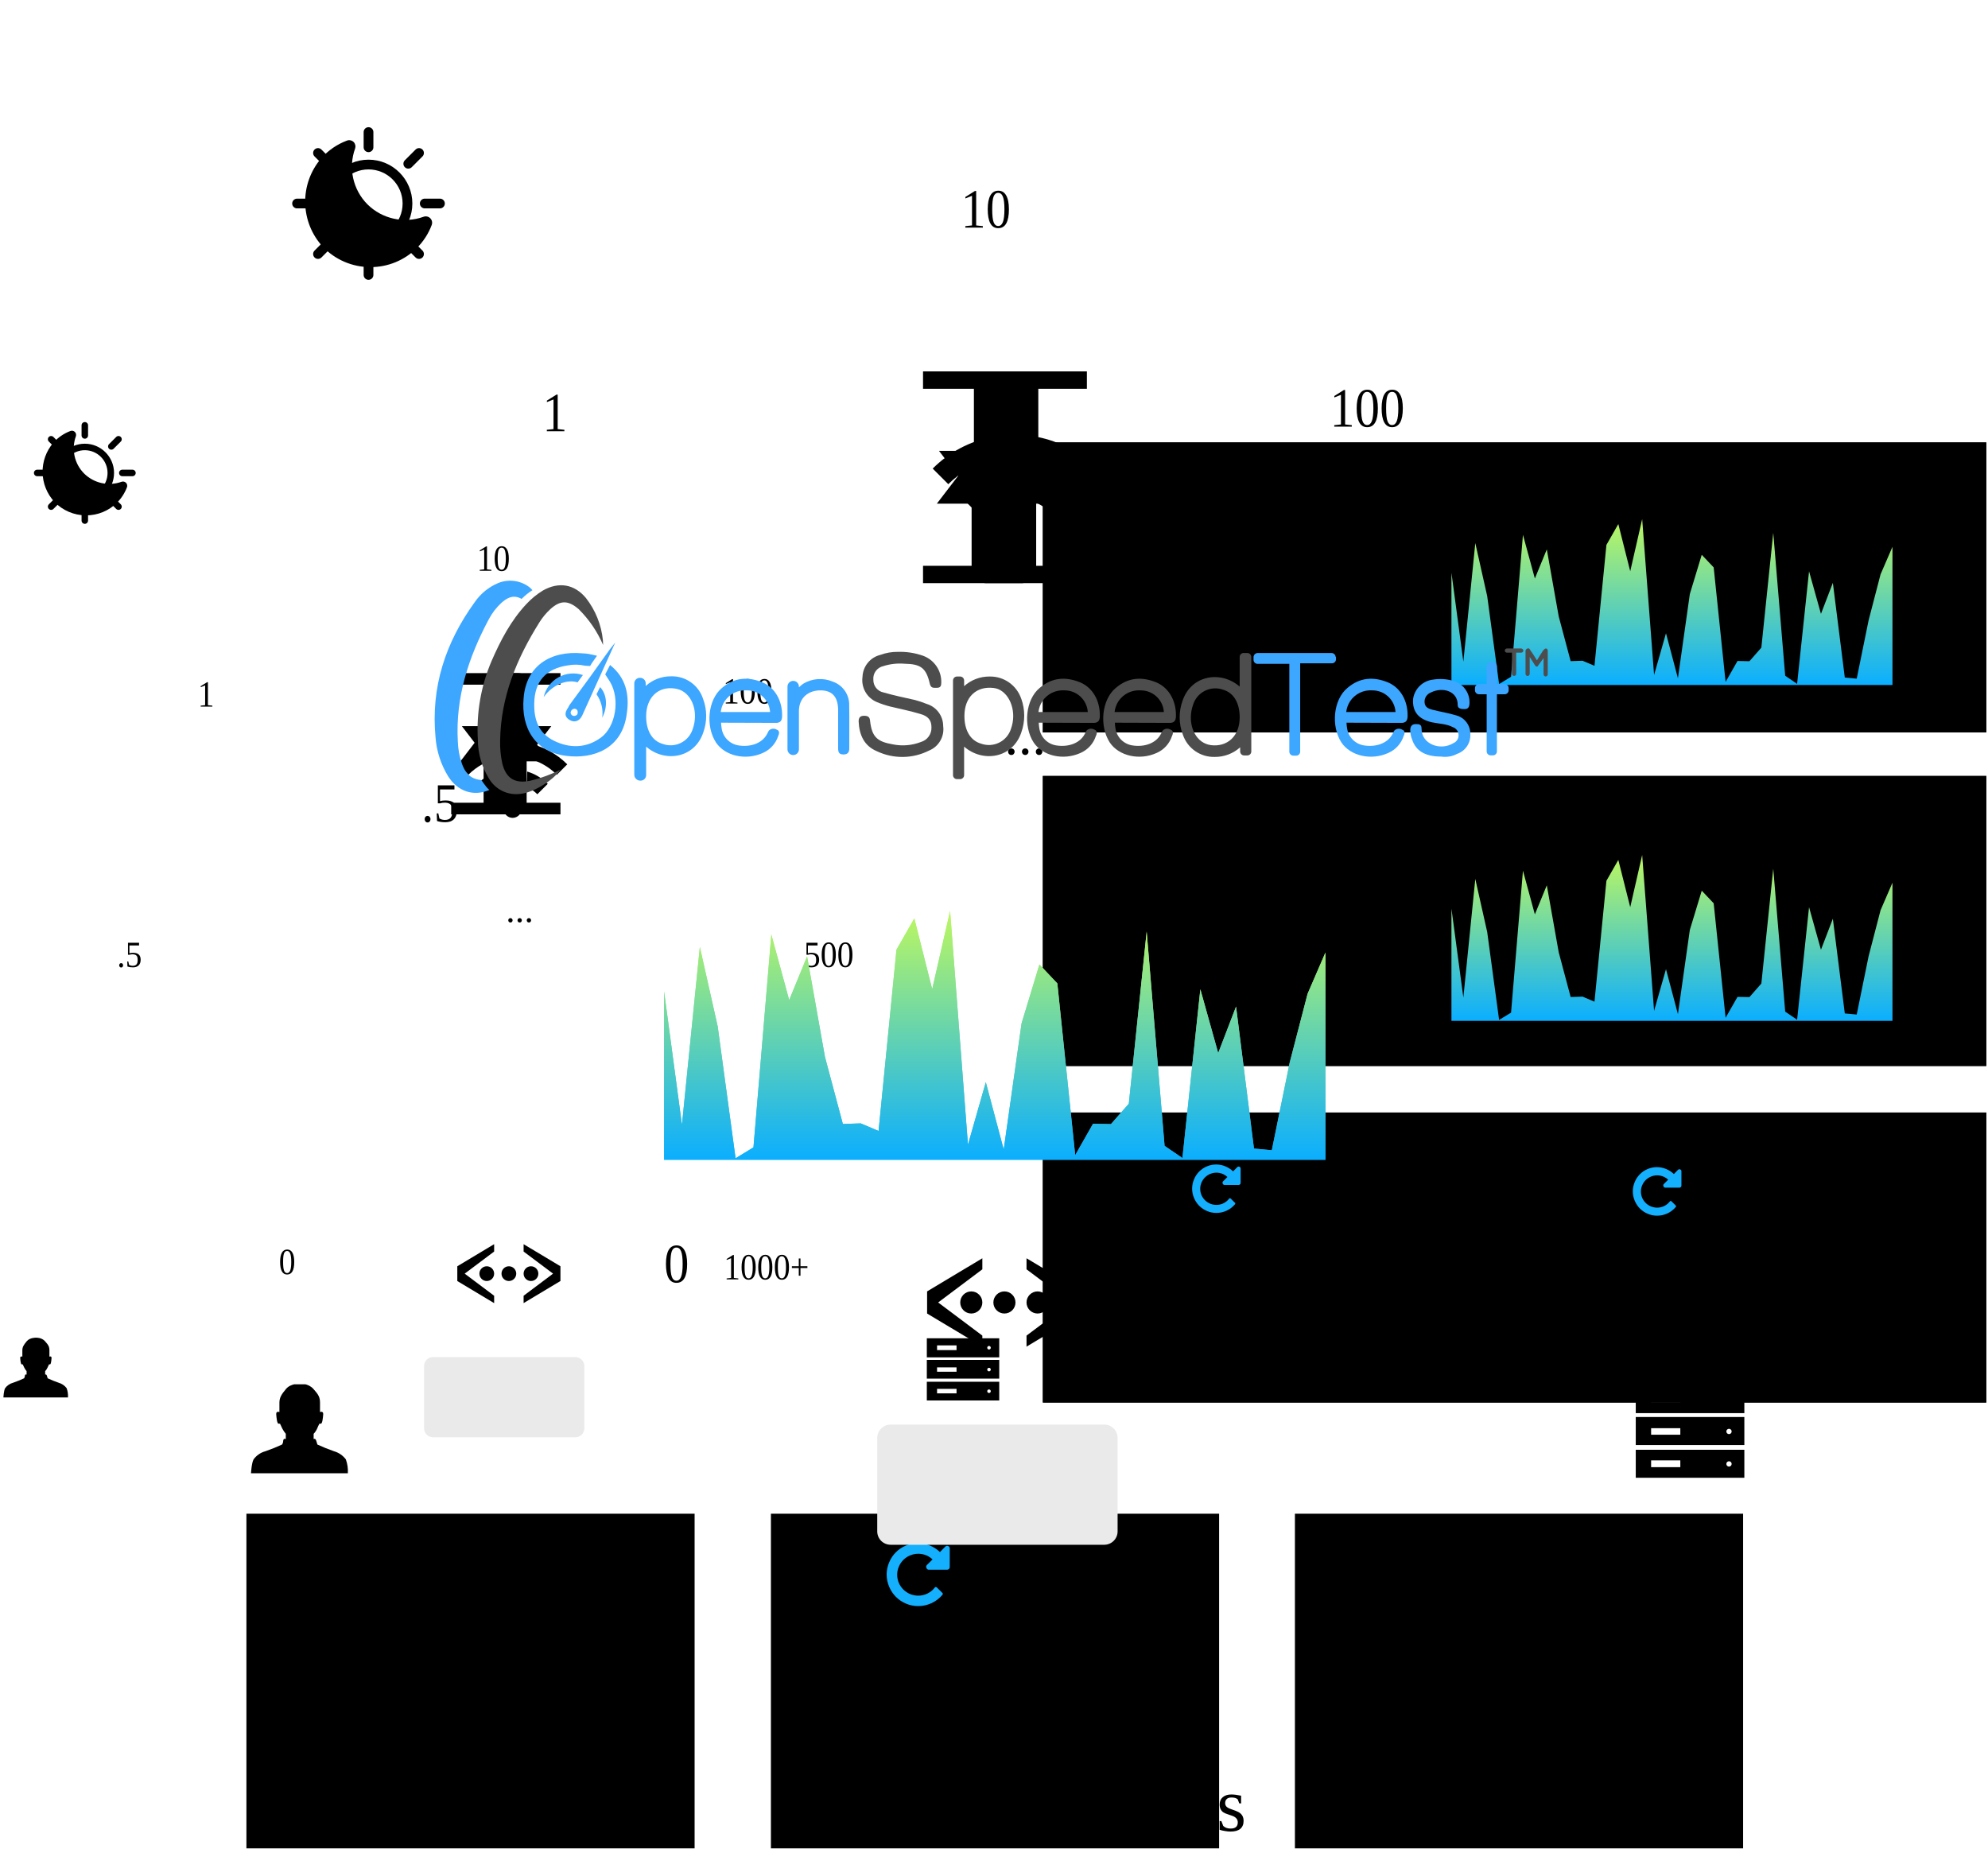
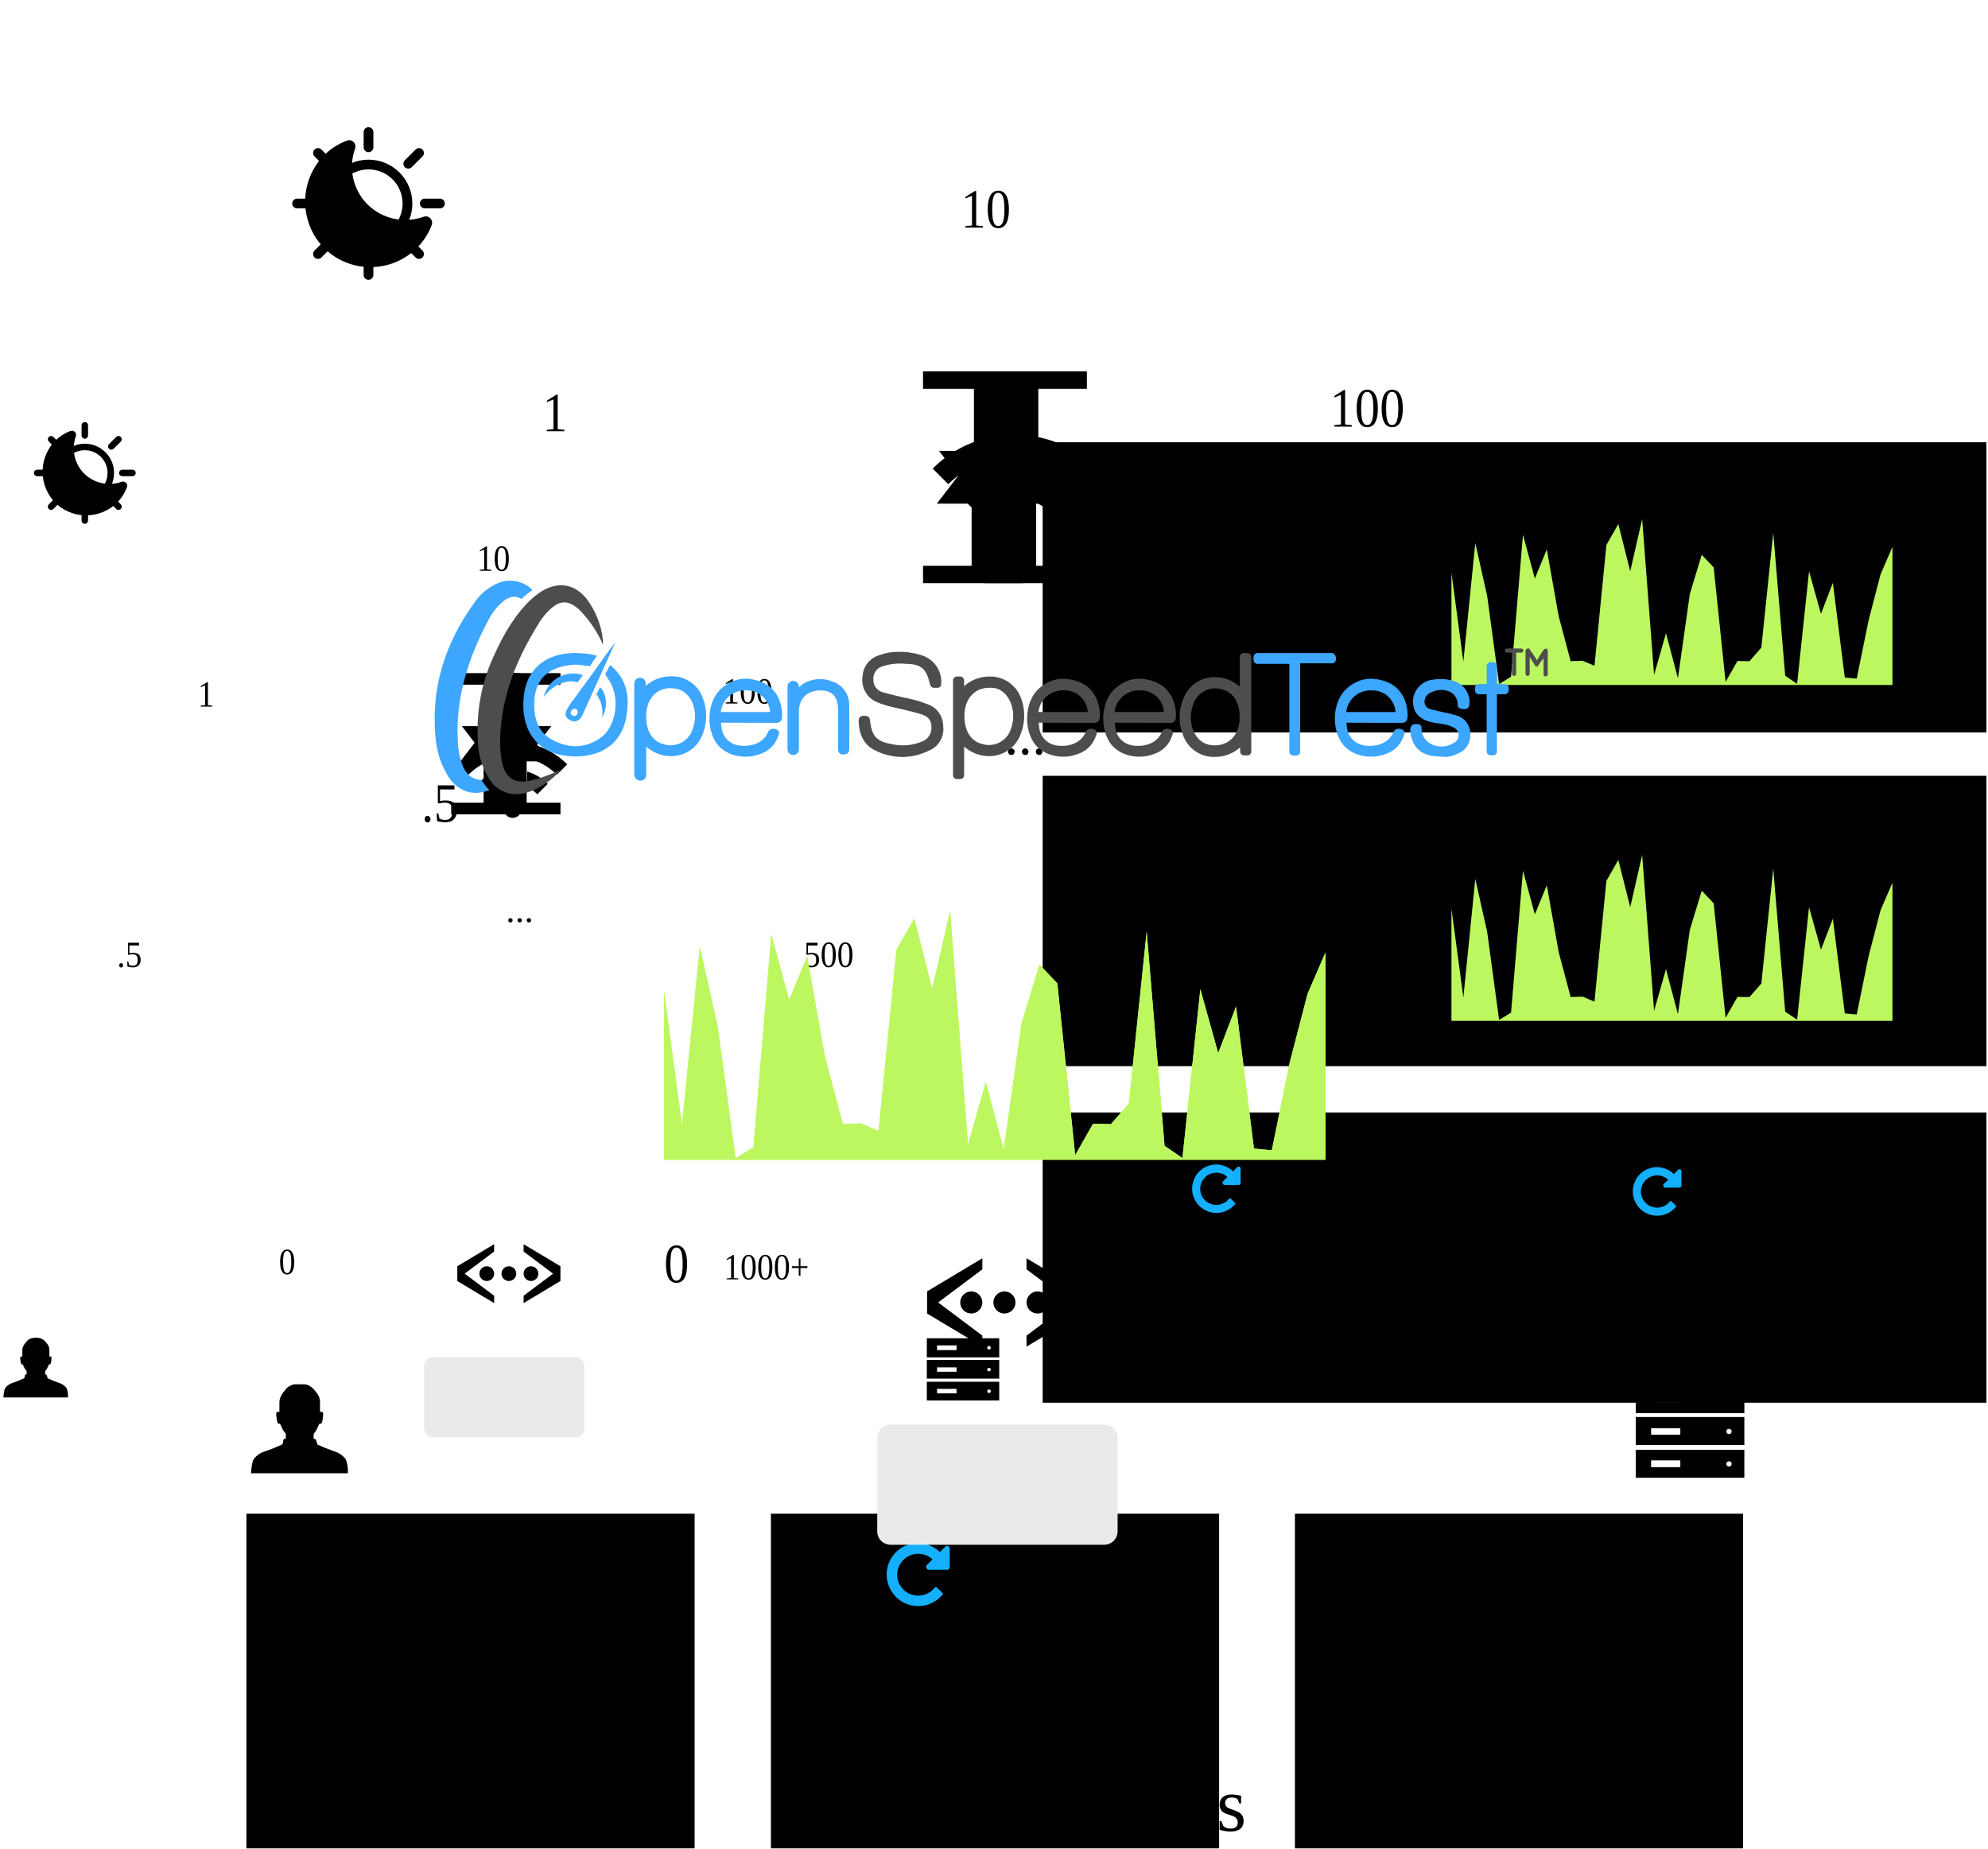
<svg xmlns="http://www.w3.org/2000/svg" xmlns:xlink="http://www.w3.org/1999/xlink" version="1.1" id="OpenSpeedtest" class="openSpeedtestApp">
  <symbol id="logo" viewBox="0 0 262.79 50.38">
    <a target="_blank" href="http://openspeedtest.com?ref=Self-Hosted-Intro&amp;run=5">
      <g>
        <path d="M39.77,15.17A27,27,0,0,0,34,6.71c-2.49-2.13-4.33-2.13-6.68,0a15.2,15.2,0,0,0-2.55,3.06c-5.4,8.59-9.17,17.68-9.31,28a22.39,22.39,0,0,0,.5,5.33C16.83,46.7,19,48,22.66,47.2a32.27,32.27,0,0,0,7-2.56c-1.78,2.63-6.47,5.4-9.38,5.68a7.44,7.44,0,0,1-7.46-3.62,17.59,17.59,0,0,1-2.62-9.16A41.31,41.31,0,0,1,13.42,19C15.55,14.1,18,9.41,21.66,5.51a18.35,18.35,0,0,1,3.91-3.2C29.33.18,33,.82,35.72,4.09a19.33,19.33,0,0,1,4,9.94Z" style="fill: #4d4d4d" />
        <path d="M12.93,49.4C9.16,51,5.47,49.76,3.2,46.2A20.53,20.53,0,0,1,.21,37C-.92,25.11,2.56,14.6,9.45,5.08A12.69,12.69,0,0,1,15.06.53a7.51,7.51,0,0,1,7.31,1,5.17,5.17,0,0,1,.71.71A14.47,14.47,0,0,0,20.53,4.3c-2.21-1.28-3.84.14-4.76.92a14.34,14.34,0,0,0-3,3.91C8,18.08,4.9,27.52,5.47,37.89a17.58,17.58,0,0,0,1,5.4c.71,1.85,1.71,3.48,4.48,3.77C11.15,47.06,12,48.69,12.93,49.4Z" style="fill: #3da6ff" />
        <path d="M109.31,16.8a16.31,16.31,0,0,1,6,.92A6.55,6.55,0,0,1,119.61,24c0,.78-.15,1.28-1,1.28s-1.42.14-1.7-.92c-.86-3.77-2.13-4.69-6-4.76a12.92,12.92,0,0,0-5,.57,3,3,0,0,0-2.34,3.19A3,3,0,0,0,106,26.39c2.48.71,4.9,1.21,7.39,1.77a22,22,0,0,1,2.77.93,5.47,5.47,0,0,1,3.9,5.25,5.44,5.44,0,0,1-3.34,5.76,14,14,0,0,1-12.35.14c-3-1.28-4.12-3.84-4.27-7,0-.93.36-1.35,1.28-1.35s1.35.28,1.42,1.21c.43,3.76,1.64,4.9,5.4,5.54a11.78,11.78,0,0,0,6.61-.57,3.45,3.45,0,0,0,2.48-3.48c0-1.64-.78-2.63-2.63-3.13-2.34-.71-4.83-1.21-7.17-1.77a22.21,22.21,0,0,1-3-1,5.61,5.61,0,0,1-3.48-6,5.55,5.55,0,0,1,4.26-5.19A11.35,11.35,0,0,1,109.31,16.8Z" style="fill: #4d4d4d" />
        <path d="M237.65,41.52c-3.84,0-6-1.35-6.89-4.05a5.87,5.87,0,0,1-.43-2.2c0-.86.36-1.42,1.28-1.42S233,33.92,233,35c0,3.55,4.41,5.26,7.53,3.34a2,2,0,0,0,1.21-1.92,2,2,0,0,0-1.35-1.84c-1.49-.79-3.2-.79-4.9-1.14-3.2-.71-4.76-2.56-4.48-5.61a5.37,5.37,0,0,1,4.69-4.48,10.83,10.83,0,0,1,4.76.29,5.24,5.24,0,0,1,3.84,5.54c-.08.78-.43,1.13-1.14,1.13s-1.63-.07-1.63-.92c.07-3.34-3.56-4.4-6.33-3a2.31,2.31,0,0,0-1.49,2.34c.07,1.14.93,1.49,1.78,1.71,1.85.49,3.83.78,5.68,1.35a4.49,4.49,0,0,1,3.34,4.54,4.62,4.62,0,0,1-3.13,4.55A6,6,0,0,1,237.65,41.52Z" style="fill: #3da6ff" />
        <path d="M35,22.27,33.74,24c-2.35-.78-5.83.43-8,3.48A7.15,7.15,0,0,1,35,22.27Z" style="fill: #3da6ff" />
        <path d="M39.56,32.35a7.75,7.75,0,0,0-1.35-5.54l.85-1.7C40.7,26.89,40.91,29.73,39.56,32.35Z" style="fill: #3da6ff" />
        <path d="M262.79,17.65h0V16.8c0-.36,0-.71-.35-.78s-.57.28-.78.5c-.43.71-.93,1.42-1.42,2.27-.57-.85-1-1.64-1.5-2.27-.14-.29-.35-.71-.78-.5s-.42.42-.42.78V22a.53.53,0,0,0,.49.5h0a.53.53,0,0,0,.5-.5v-4l1.35,2.13c.14.14.43.28.57,0l1.35-1.85v3.84a.53.53,0,0,0,.5.49h0a.53.53,0,0,0,.49-.49V17.72h0Z" style="fill: #4d4d4d" />
        <path d="M256.54,16h-3.41a.53.53,0,0,0-.49.49h0a.53.53,0,0,0,.49.5h1.21v5a.54.54,0,0,0,.5.5h0a.54.54,0,0,0,.5-.5v-5h1.2a.53.53,0,0,0,.5-.5h0A.59.59,0,0,0,256.54,16Z" style="fill: #4d4d4d" />
        <path d="M252.64,24.4h-1.85V20.14a1,1,0,0,0-.92-.93h-.57a1,1,0,0,0-.93.93V24.4h-1.84a.94.94,0,0,0-.92.92v.57a.93.93,0,0,0,.92.92h1.84v13.5a.94.94,0,0,0,.93.92h.57a.94.94,0,0,0,.92-.92V26.81h1.85a.94.94,0,0,0,.92-.92v-.57A.94.94,0,0,0,252.64,24.4Z" style="fill: #3da6ff" />
        <path d="M212.72,18a1,1,0,0,0-.92-.93H194.25a1,1,0,0,0-.92.93v.71a.94.94,0,0,0,.92.92h7.53V40.38a.94.94,0,0,0,.93.92h.71a.94.94,0,0,0,.92-.92V19.5h7.53a.94.94,0,0,0,.92-.92V18Z" style="fill: #3da6ff" />
        <path d="M190.06,39.31v0Z" style="fill: #7c7c7c" />
        <path d="M190.06,18v7c-4.4-3.84-11.43-2.77-13.49,3.34a11.48,11.48,0,0,0,.07,8,7.72,7.72,0,0,0,7.53,5.26,8.84,8.84,0,0,0,6-2.27h0v1a.94.94,0,0,0,.93.92h.78a.93.93,0,0,0,.92-.92V18a.94.94,0,0,0-.92-.93h-.78A.92.92,0,0,0,190.06,18Zm-6.82,20.81a4.79,4.79,0,0,1-1.13-.29c-3.06-1.2-4.41-5.39-3.06-9.23a5.49,5.49,0,0,1,7.11-3.55c2.48.71,3.9,3.12,3.9,6.53C190.06,36.62,187.22,39.31,183.24,38.82Z" style="fill: #4d4d4d" />
        <path d="M48.58,47.2h0a1.31,1.31,0,0,0,1.35-1.35V39.17c4.4,3.84,11.43,2.77,13.49-3.34a11.48,11.48,0,0,0-.07-8,7.7,7.7,0,0,0-7.52-5.26,8.83,8.83,0,0,0-6,2.28h0v-.57a1.31,1.31,0,0,0-1.35-1.35h0a1.31,1.31,0,0,0-1.35,1.35V45.78A1.42,1.42,0,0,0,48.58,47.2Zm8.17-21.74a6,6,0,0,1,1.13.29c3.06,1.21,4.41,5.4,3.06,9.23a5.47,5.47,0,0,1-7.1,3.55c-2.49-.71-3.91-3.12-3.91-6.53C49.93,27.67,52.7,24.83,56.75,25.46Z" style="fill: #3da6ff" />
        <path d="M228.06,33.56c1.21.07,1.64-.5,1.64-1.63.07-3.55-1.64-6.61-4.55-7.89-3.41-1.42-6.68-1.27-9.66,1.28-3.34,2.77-3.91,9-1.42,12.86,2.13,3.19,7,4.33,11.08,2.48a6.57,6.57,0,0,0,3.62-4c.29-.57.36-1.28-.35-1.5a1.51,1.51,0,0,0-1.78.15c-.28.28-.35.71-.57,1-1.13,2.06-3.83,3.05-6.74,2.56a4.77,4.77,0,0,1-3.91-4,10.21,10.21,0,0,1-.14-1.35ZM215.21,31a5.92,5.92,0,0,1,.92-2.55h0a5.81,5.81,0,0,1,5.26-2.56A5.46,5.46,0,0,1,226.85,31Z" style="fill: #3da6ff" />
        <path d="M173.37,33.56c1.21.07,1.64-.5,1.64-1.63.07-3.55-1.64-6.61-4.55-7.89-3.41-1.42-6.68-1.27-9.66,1.28-3.34,2.77-3.91,9-1.42,12.86,2.13,3.19,7,4.33,11.08,2.48a6.57,6.57,0,0,0,3.62-4c.29-.57.36-1.28-.35-1.5a1.51,1.51,0,0,0-1.78.15c-.28.28-.35.71-.57,1-1.13,2.06-3.83,3.05-6.74,2.56a4.77,4.77,0,0,1-3.91-4,10.21,10.21,0,0,1-.14-1.35ZM160.52,31a5.92,5.92,0,0,1,.92-2.55h0a5.81,5.81,0,0,1,5.26-2.56A5.46,5.46,0,0,1,172.16,31Z" style="fill: #4d4d4d" />
        <path d="M155.4,33.56c1.21.07,1.64-.5,1.64-1.63.07-3.55-1.64-6.61-4.55-7.89-3.41-1.42-6.68-1.27-9.66,1.28-3.34,2.77-3.91,9-1.42,12.86,2.13,3.19,7,4.33,11.08,2.48a6.57,6.57,0,0,0,3.62-4c.29-.57.36-1.28-.35-1.5a1.51,1.51,0,0,0-1.78.15c-.28.28-.35.71-.57,1-1.13,2.06-3.83,3.05-6.74,2.56a4.77,4.77,0,0,1-3.91-4,10.21,10.21,0,0,1-.14-1.35ZM142.55,31a5.92,5.92,0,0,1,.92-2.55h0a5.81,5.81,0,0,1,5.26-2.56A5.49,5.49,0,0,1,154.2,31Z" style="fill: #4d4d4d" />
        <path d="M80.4,33.56c1.21.07,1.63-.5,1.63-1.63.07-3.55-1.63-6.61-4.54-7.89-3.41-1.42-6.68-1.27-9.66,1.28-3.34,2.77-3.91,9-1.42,12.86,2.13,3.19,7,4.33,11.08,2.48a6.6,6.6,0,0,0,3.62-4c.28-.57.36-1.28-.36-1.5a1.49,1.49,0,0,0-1.77.15c-.28.28-.36.71-.57,1-1.14,2.06-3.83,3.05-6.75,2.56a4.75,4.75,0,0,1-3.9-4,10.21,10.21,0,0,1-.14-1.35ZM67.54,31a5.88,5.88,0,0,1,.93-2.55h0a5.8,5.8,0,0,1,5.25-2.56A5.46,5.46,0,0,1,79.19,31Z" style="fill: #3da6ff" />
        <path d="M97.87,29.51A5.77,5.77,0,0,0,94,23.83a7.7,7.7,0,0,0-7,.5,8.08,8.08,0,0,0-1,.85V25a1.35,1.35,0,1,0-2.7,0V39.81a1.35,1.35,0,0,0,2.7,0V30.65c.07-3,2.2-4.83,5.26-4.76,2.7.07,4,1.63,4,4.76v8.88c0,.92.15,1.49,1.28,1.49s1.35-.71,1.35-1.49C97.87,36.26,97.94,32.92,97.87,29.51Z" style="fill: #3da6ff" />
        <path d="M86,32.07v0Z" style="fill: #3da6ff" />
        <path d="M45.38,31.22c-1,8.66-8.16,10.86-14.13,10.15C23.65,40.52,20.38,34.7,21,27.74c.57-7.6,6.32-11.3,13.92-10.59a10.89,10.89,0,0,1,1.5.15c.78.14,1.91.42,1.91.42l-1.2,1.71-.43.71-1.21-.07A9.87,9.87,0,0,0,31.39,20c-5.11.78-7.81,3.76-7.88,9-.07,3.76,1,7,4.69,8.8s7.6,1.78,11.08-.78,4.54-9.09,2.13-13.14l-1.14-1.77,1.14-2.21C45.17,22.91,46,26.89,45.38,31.22Z" style="fill: #3da6ff" />
        <path d="M41.34,16.23h0c-3.13,4.41-6.25,8.74-9.52,13.14l-.14.29c-.07.07-.07.14-.15.28-.92,1.28-.85,2.2.29,2.91s2.34.36,3-1c2.28-5,4.55-10.09,6.89-15.2l.93-2.06ZM33.67,31.57a1,1,0,0,1-.72.36.83.83,0,0,1-.85-.85,1,1,0,0,1,.85-.86.81.81,0,0,1,.72.36A1.22,1.22,0,0,1,33.67,31.57Z" style="fill: #3da6ff" />
        <path d="M136.08,34.91a5.46,5.46,0,0,1-7.1,3.55c-2.48-.71-3.91-3.12-3.91-6.53,0-4.41,2.77-7.1,6.89-6.61a4.75,4.75,0,0,1,1.14.29C136,26.89,137.43,31.15,136.08,34.91Zm2.42-7A7.72,7.72,0,0,0,131,22.62a8.85,8.85,0,0,0-6,2.28V23.55a.94.94,0,0,0-.92-.93h-.78a.94.94,0,0,0-.92.93V45.92a.93.93,0,0,0,.92.92h.78a.93.93,0,0,0,.92-.92V39.17c4.41,3.84,11.44,2.77,13.5-3.34A11.79,11.79,0,0,0,138.5,27.88Z" style="fill: #4d4d4d" />
      </g>
      <rect fill="transparent" x="0" y="0" width="265" height="60" />
    </a>
  </symbol>
  <symbol id="mainGaugebg" viewBox="0 0 295.93 270.18">
    <path fill="none" d="M64.32,256.41a137,137,0,1,1,192.09-24.8l-.07.09a134.45,134.45,0,0,1-24.71,24.71" />
  </symbol>
  <symbol id="mainGaugeBlue" viewBox="0 0 295.93 270.18">
    <path fill="none" d="M64.32,256.41a137,137,0,1,1,192.09-24.8l-.07.09a134.45,134.45,0,0,1-24.71,24.71" />
  </symbol>
  <symbol id="mainGaugeWhite" viewBox="0 0 295.93 270.18">
    <path fill="none" d="M64.32,256.41a137,137,0,1,1,192.09-24.8l-.07.09a134.45,134.45,0,0,1-24.71,24.71" />
  </symbol>
  <symbol id="oDoMeter" viewBox="0 0 295.93 270.18">
    <text transform="translate(76.34 264.28) scale(0.9 1)">0</text>
    <text transform="translate(23.81 164.6) scale(0.9 1)">.5</text>
    <text transform="translate(50.01 80.11) scale(0.9 1)">1</text>
    <text transform="translate(140.58 36.04) scale(0.9 1)">10</text>
    <text transform="translate(220.43 79.11) scale(0.9 1)">100</text>
    <text transform="translate(246.71 164.6) scale(0.9 1)">500</text>
    <text id="oDoTopSpeed" class="oDoTop-Speed" transform="translate(220.71 265.99) scale(0.9 1)">1000+</text>
    <text id="oDoLiveSpeed" class="oDoLive-Speed" transform="translate(150 150) scale(1 1)">...</text>
    <text id="oDoLiveStatus" class="oDoLive-Status" transform="translate(151 170) scale(1 1)" />
  </symbol>
  <symbol id="progressBar" viewBox="0 0 293.53 18.38">
    <defs>
      <symbol id="personLeft" class="uiBg" viewBox="0 0 33.46 30.9">
        <path d="M32.7,4.8a7.81,7.81,0,0,1-4.1,2.8,61.42,61.42,0,0,0-5.7,2.3s-.1.3-.4,1.3-.9.6-.9.6v1.8a6.15,6.15,0,0,1,1.2,1.8,14.72,14.72,0,0,0,.8,1.7h.5c.5,0,.7,1.9.8,3.2s-1.1.8-1.1.8v3.2c0,1.9-.5,2.8-2.3,4.8s-4.7,1.8-4.7,1.8-3.1.1-4.7-1.8-2.3-3-2.3-4.8V21.1s-1.2.5-1.1-.8.3-3.2.8-3.2H10s.3-.6.8-1.7A9.62,9.62,0,0,1,12,13.6V11.8s-.8.4-.9-.6a2.26,2.26,0,0,0-.4-1.3A61.42,61.42,0,0,0,5,7.6,7.41,7.41,0,0,1,.9,4.8C.2,3.6,0,0,0,0H33.4A11.7,11.7,0,0,1,32.7,4.8Z" />
      </symbol>
      <symbol id="progressElement" class="uiBg" viewBox="0 0 409.31 10.48">
        <line id="progressbg" class="progressbg" x1="5" y1="5" x2="405" y2="5" />
      </symbol>
      <symbol id="doc" class="uiBg" viewBox="0 0 36.8 31.6">
        <path d="M0,31.6V21.9H36.8v9.7Zm15.1-6H5.2V28h9.9Zm16.5.3a.9.9,0,1,0,.9.9A.9.9,0,0,0,31.6,25.9Z" />
        <path d="M0,20.6V11.1H36.8v9.5Zm15.1-6H5.2v2.2h9.9Zm16.5.2a.9.9,0,1,0,.9.9A.9.9,0,0,0,31.6,14.8Z" />
        <path d="M0,9.5V0H36.8V9.5ZM15.1,3.6H5.2V5.9h9.9Zm16.5.2a.9.9,0,1,0,.9.9A.9.9,0,0,0,31.6,3.8Z" />
      </symbol>
    </defs>
    <g id="Progress">
      <g>
        <use width="33.46" height="30.9" transform="matrix(0.57, 0, 0, -0.57, 0, 17.49)" xlink:href="#personLeft" />
        <use width="409.31" height="10.48" transform="matrix(0.57, 0, 0, -0.57, 28.35, 13.39)" xlink:href="#progressElement" />
        <use width="36.8" height="31.6" transform="matrix(0.58, 0, 0, -0.58, 272.2, 18.38)" xlink:href="#doc" />
      </g>
    </g>
  </symbol>
  <symbol id="upSymbol" viewBox="0 0 32.21 41.62">
    <g>
      <path d="M2.71,26H9.55V38.55a2.93,2.93,0,0,0,2.78,3.07h7.13a2.94,2.94,0,0,0,2.78-3.07V26h6.84L15.89,8.8Z" />
      <rect width="32.21" height="3.41" />
    </g>
  </symbol>
  <symbol id="downSymbol" viewBox="0 0 32.21 41.62">
    <g>
      <path d="M29.51,15.62H22.66V3.08A2.94,2.94,0,0,0,19.88,0H12.76A2.94,2.94,0,0,0,10,3.08V15.62H3.14l13.18,17.2Z" />
      <rect y="38.21" width="32.21" height="3.41" />
    </g>
  </symbol>
  <symbol id="resultCard" viewBox="0 0 278.13 85.49">
    <g>
      <rect width="278.13" height="85.49" />
    </g>
  </symbol>
  <symbol id="resultCardMob" viewBox="0 0 88.1 65.79">
    <g>
      <rect width="88.1" height="65.79" />
    </g>
  </symbol>
  <symbol id="downloadRc1" viewBox="0 0 66.93 13.85">
    <g>
      <text transform="translate(0 10.52)" class="rtext">DOWNLOAD</text>
    </g>
  </symbol>
  <symbol id="uploadRc2" viewBox="0 0 46.73 13.85">
    <g>
      <text transform="translate(0 10.52)" class="rtext">UPLOAD</text>
    </g>
  </symbol>
  <symbol id="pingSymbol" viewBox="0 0 14.28 14.28">
    <g>
      <path d="M13.92.64a.55.55,0,0,0-.65.13L12.06,2A7.21,7.21,0,0,0,9.79.52a7,7,0,0,0-5.42,0,7,7,0,0,0-3.8,3.8,7,7,0,0,0,0,5.54,7.23,7.23,0,0,0,1.52,2.28,7.25,7.25,0,0,0,2.28,1.53,6.89,6.89,0,0,0,2.77.56,7.12,7.12,0,0,0,5.5-2.57.31.31,0,0,0,.07-.21.23.23,0,0,0-.09-.19L11.35,10a.36.36,0,0,0-.24-.09.27.27,0,0,0-.21.11,4.61,4.61,0,0,1-1.67,1.37,4.68,4.68,0,0,1-2.09.48,4.75,4.75,0,0,1-3.36-1.39A4.84,4.84,0,0,1,2.76,9a4.68,4.68,0,0,1-.38-1.85A4.63,4.63,0,0,1,2.76,5.3,4.74,4.74,0,0,1,5.3,2.76a4.72,4.72,0,0,1,5.09.9L9.1,4.94A.54.54,0,0,0,9,5.58.56.56,0,0,0,9.52,6h4.17a.61.61,0,0,0,.42-.17.57.57,0,0,0,.17-.42V1.19a.56.56,0,0,0-.36-.55Z" style="fill: #14b0fe" />
    </g>
  </symbol>
  <symbol id="pingRc3" viewBox="0 0 28.43 13.85">
    <g>
      <text transform="translate(0 10.52)" class="rtext">PING</text>
    </g>
  </symbol>
  <symbol id="jitterRc3" viewBox="0 0 39.95 13.85">
    <text class="rtext" transform="translate(0 9.64)">JITTER</text>
  </symbol>
  <symbol id="downResultC1" viewBox="0 0 53.35 39.8">
    <text id="downResult" transform="translate(0 20.07)" class="rtextnum">---</text>
    <text x="0" y="35" class="rtextmbms">Mbps</text>
  </symbol>
  <symbol id="upResultC2" viewBox="0 0 53.35 39.8">
    <text id="upRestxt" transform="translate(0 20.07)" class="rtextnum">---</text>
    <text x="0" y="36.09" class="rtextmbms">Mbps</text>
  </symbol>
  <symbol id="pingResultC3" viewBox="0 0 40.01 39.79">
    <text transform="translate(0 20.07)" id="pingResult" class="rtextnum">--</text>
    <text x="0" y="35" class="rtextmbms">ms</text>
  </symbol>
  <symbol id="jitterResultC3" viewBox="0 0 21.99 39.79">
    <text id="jitterDesk" transform="translate(2.33 20.07)" class="rtextnum">--</text>
    <text x="2" y="35" xml:space="preserve" class="rtextmbms">ms</text>
  </symbol>
  <symbol style="fill: url(#gradient)" id="graphc1" viewBox="0 0 200 100">
    <polygon points="0,50 0.00,16.91 3.51,43.13 7.03,8.17 10.54,23.80 14.05,49.71 17.57,47.57 21.08,5.73 24.59,18.61 28.11,10.03 31.62,29.77 35.14,42.97 38.65,42.85 42.16,44.34 45.68,8.71 49.19,2.56 52.70,16.48 56.22,1.10 59.73,47.04 63.24,34.75 66.76,48.00 70.27,23.19 73.78,11.62 77.30,15.34 80.81,49.09 84.32,42.92 87.84,42.99 91.35,38.99 94.86,5.15 98.38,47.27 101.89,49.66 105.41,16.49 108.92,29.03 112.43,19.89 115.95,47.80 119.46,48.13 122.97,30.92 126.49,17.38 130.00,9.27 130,50" class="line" />
  </symbol>
  <symbol style="fill: url(#gradient)" id="graphc2" viewBox="0 0 200 100">
    <polygon points="0,50 0.00,16.91 3.51,43.13 7.03,8.17 10.54,23.80 14.05,49.71 17.57,47.57 21.08,5.73 24.59,18.61 28.11,10.03 31.62,29.77 35.14,42.97 38.65,42.85 42.16,44.34 45.68,8.71 49.19,2.56 52.70,16.48 56.22,1.10 59.73,47.04 63.24,34.75 66.76,48.00 70.27,23.19 73.78,11.62 77.30,15.34 80.81,49.09 84.32,42.92 87.84,42.99 91.35,38.99 94.86,5.15 98.38,47.27 101.89,49.66 105.41,16.49 108.92,29.03 112.43,19.89 115.95,47.80 119.46,48.13 122.97,30.92 126.49,17.38 130.00,9.27 130,50" class="line2" />
  </symbol>
  <symbol id="jitterMob" viewBox="0 0 58.1 35.77">
    <text id="pingMobres" transform="translate(11.07 18.05)" class="rtextnum">--</text>
    <text x="-8" y="33.46" class="rtextmbms">Jitter</text>
    <text id="JitterResultMon" x="17" y="33.46" class="jitter-Mob">--</text>
    <text id="JitterResultms" x="36" y="33.46" class="rtextmbms">ms</text>
  </symbol>
  <symbol id="settings" viewBox="0 0 100 125">
    <rect fill="transparent" x="0" y="25" width="100" height="50" />
    <path d="M36.43,29.64,9.29,50,36.43,70.36v6.78L2.5,56.79V43.21L36.43,22.86Z" />
    <path d="M63.57,70.36,90.71,50,63.57,29.64V22.86L97.5,43.21V56.79L63.57,77.14Z" />
    <circle cx="29.64" cy="50" r="6.79" />
    <circle cx="50" cy="50" r="6.79" />
    <circle cx="70.36" cy="50" r="6.79" />
  </symbol>
  <symbol id="playButton" style="fill: #eaeaea" viewBox="0 0 191.255 191.255">
    <rect width="180" height="90" rx="10" ry="10" class="startButton" />
    <text class="buttonTxt" x="90" y="60">Start</text>
  </symbol>
  <symbol id="introProgress" viewBox="0 0 409.31 10.48">
    <line x1="5" y1="5" x2="405" y2="5" />
  </symbol>
  <symbol id="ConnectError" viewBox="0 0 489.6 489.6">
    <a target="_blank" href="https://openspeedtest.com/FAQ.php?ref=NetworkError">
      <g>
        <g>
          <path d="M179.6,235.6c-33.7,10.3-65.5,28.5-92.2,55.1l46.6,46.6c13.9-13.9,30.1-24.8,47.6-32.5L179.6,235.6z" />
          <path d="M175.8,109C111.3,122,49.9,153.4,0,203.3l46.6,46.6c37.5-37.5,83.1-61.9,131.2-73.7L175.8,109z" />
          <path d="M313.8,109l-2,67.3c48.1,11.8,93.7,36.2,131.2,73.7l46.6-46.6C439.8,153.4,378.3,122,313.8,109z" />
          <path d="M307.9,304.8c17.5,7.7,33.7,18.6,47.7,32.6l46.6-46.6c-26.6-26.6-58.5-44.9-92.2-55.2L307.9,304.8z" />
        </g>
        <circle cx="244.8" cy="403.2" r="40" />
        <g>
          <path d="M260.6,330.4h-31.7c-8.3,0-15.1-6.6-15.3-14.9L206,62.2c-0.3-8.6,6.7-15.8,15.3-15.8h47c8.6,0,15.6,7.1,15.3,15.8                  l-7.7,253.3C275.7,323.8,268.9,330.4,260.6,330.4z" />
        </g>
      </g>
    </a>
  </symbol>
  <symbol id="light" viewBox="0 0 512 512">
    <g>
      <path d="M256,108.936c-81.091,0-147.064,65.973-147.064,147.064S174.909,403.064,256,403.064S403.064,337.091,403.064,256         S337.091,108.936,256,108.936z M256,370.383c-63.071,0-114.383-51.312-114.383-114.383c0-63.071,51.312-114.383,114.383-114.383         c63.071,0,114.383,51.312,114.383,114.383C370.383,319.071,319.071,370.383,256,370.383z" />
      <path d="M256,83.708c9.024,0,16.34-7.316,16.34-16.34V16.34C272.34,7.316,265.024,0,256,0c-9.024,0-16.34,7.316-16.34,16.34         v51.027C239.66,76.391,246.976,83.708,256,83.708z" />
      <path d="M256,428.292c-9.024,0-16.34,7.316-16.34,16.34v51.027c0,9.024,7.316,16.34,16.34,16.34c9.024,0,16.34-7.316,16.34-16.34         v-51.027C272.34,435.609,265.024,428.292,256,428.292z" />
      <path d="M111.062,134.171c6.38,6.381,16.727,6.381,23.109,0c6.381-6.38,6.381-16.727,0-23.109L98.089,74.981         c-6.38-6.381-16.727-6.381-23.109,0c-6.381,6.38-6.381,16.727,0,23.109L111.062,134.171z" />
      <path d="M400.938,377.829c-6.38-6.381-16.727-6.38-23.109,0c-6.381,6.38-6.381,16.727,0,23.109l36.081,36.082         c6.38,6.382,16.727,6.382,23.109,0c6.382-6.38,6.382-16.727,0-23.109L400.938,377.829z" />
      <path d="M83.708,256c0-9.024-7.316-16.34-16.34-16.34H16.34C7.316,239.66,0,246.976,0,256c0,9.024,7.316,16.34,16.34,16.34         h51.027C76.391,272.34,83.708,265.024,83.708,256z" />
      <path d="M495.66,239.66h-51.027c-9.024,0-16.34,7.316-16.34,16.34c0,9.024,7.316,16.34,16.34,16.34h51.027         c9.024,0,16.34-7.316,16.34-16.34C512,246.976,504.684,239.66,495.66,239.66z" />
      <path d="M111.062,377.829l-36.081,36.082c-6.381,6.382-6.381,16.727,0,23.109c6.38,6.382,16.727,6.383,23.109,0l36.081-36.082         c6.381-6.381,6.381-16.727,0-23.109C127.79,371.447,117.443,371.447,111.062,377.829z" />
      <path d="M400.938,134.171l36.081-36.082c6.382-6.381,6.382-16.727,0-23.109c-6.38-6.381-16.727-6.381-23.109,0l-36.081,36.082         c-6.381,6.381-6.381,16.727,0,23.109C384.21,140.552,394.557,140.553,400.938,134.171z" />
    </g>
    <rect fill="none" width="512" cursor="pointer" pointer-events="visible" height="512" />
  </symbol>
  <symbol id="dark" viewBox="0 0 1024 1024">
    <path d="M524.8 938.667h-4.267a439.893 439.893 0 0 1-313.173-134.4 446.293 446.293 0 0 1-11.093-597.333 432.213 432.213 0 0 1 170.667-116.907 42.667 42.667 0 0 1 45.227 9.387 42.667 42.667 0 0 1 10.24 42.667 358.4 358.4 0 0 0 82.773 375.893 361.387 361.387 0 0 0 376.747 82.773 42.667 42.667 0 0 1 54.187 55.04A433.493 433.493 0 0 1 836.267 810.667a438.613 438.613 0 0 1-311.467 128z" />
  </symbol>
  <a id="resultsData">
    <svg class="Desktop" viewBox="0 0 586 346">
      <g id="UI-Desk">
        <use id="mainGaugebg-Desk" class="main-Gaugebg" xlink:href="#mainGaugebg" x="10.28" y="36.11" width="273.94" height="245.39" />
        <use id="mainGaugeBlue-Desk" class="main-GaugeBlue" xlink:href="#mainGaugeBlue" x="10.28" y="36.11" width="273.94" height="245.39" />
        <use id="mainGaugeWhite-Desk" class="main-GaugeWhite" xlink:href="#mainGaugeWhite" x="10.28" y="36.11" width="273.94" height="245.39" />
        <use xlink:href="#resultCard" class="Cards" x="307.4" y="31" width="278.1" height="85.5">
						</use>
        <use xlink:href="#resultCard" class="Cards" x="307.4" y="129.3" width="278.1" height="85.5">
						</use>
        <use xlink:href="#resultCard" class="Cards" x="307.4" y="228.5" width="278.1" height="85.5">
						</use>
        <use id="downSymbolDesk" xlink:href="#downSymbol" class="Desktop" x="133" y="99" width="32.21" height="41.62" />
        <use id="upSymbolDesk" xlink:href="#upSymbol" class="Desktop" x="133" y="99" width="32.21" height="41.62" />
        <use id="ConnectErrorDesk" xlink:href="#ConnectError" class="ConnectError" x="135" y="107.8" width="32.21" height="41.62" />
        <use class="oDo-Meter" xlink:href="#oDoMeter" x="10.28" y="36.11" width="273.94" height="245.39" />
        <use xlink:href="#progressBar" x="1" y="295" width="293.53" height="18.38" />
        <use id="progressStatus-Desk" class="intro-Progress" xlink:href="#introProgress" x="29" y="295" width="234" height="21" />
        <use xlink:href="#downloadRc1" x="335.05" y="50.28" width="67" height="16">
						</use>
        <use xlink:href="#uploadRc2" x="345.33" y="145.2" width="47" height="16">
						</use>
        <use xlink:href="#pingSymbol" x="351.4" y="243.8" width="14.3" height="14.4" />
        <use xlink:href="#pingSymbol" x="481.3" y="244.6" width="14.33" height="14.4" />
        <use xlink:href="#pingRc3" x="367.01" y="244.68" width="28" height="16">
						</use>
        <use xlink:href="#jitterRc3" x="495.61" y="246.3" width="39.95" height="13.85">
						</use>
        <use xlink:href="#upSymbol" class="Symbol" x="329" y="146.5" width="11.8" height="13.9" />
        <use xlink:href="#downSymbol" class="Symbol" x="318.7" y="51.9" width="11.8" height="13.8" />
        <use xlink:href="#graphc2" x="427.84" y="134" width="200" height="135">
						</use>
        <use xlink:href="#graphc1" x="427.84" y="35" width="200" height="135">
						</use>
        <use xlink:href="#downResultC1" x="298" y="67.21" width="200" height="45.1">
						</use>
        <use xlink:href="#upResultC2" x="298" y="162.13" width="200" height="45.1">
						</use>
        <use xlink:href="#pingResultC3" x="303.73" y="261.55" width="200" height="45.1">
						</use>
        <use xlink:href="#jitterResultC3" x="420.04" y="262.17" width="200" height="45.1">
						</use>
      </g>
      <g id="intro-Desk">
        <use id="deskStart" class="deskStart" xlink:href="#mainGaugebg" x="10.28" y="36.11" width="273.94" height="245.39" />
        <use xlink:href="#resultCard" class="Cards" x="307.4" y="31" width="278.1" height="85.5" />
        <use xlink:href="#resultCard" class="Cards" x="307.4" y="228.5" width="278.1" height="85.5" />
        <use xlink:href="#resultCard" class="Cards" x="307.4" y="129.3" width="278.1" height="85.5" />
        <use xlink:href="#downloadRc1" x="335.05" y="50.28" width="67" height="16">
						</use>
        <use xlink:href="#uploadRc2" x="345.33" y="145.2" width="47" height="16">
						</use>
        <use xlink:href="#pingSymbol" x="351.4" y="243.8" width="14.3" height="14.4" />
        <use xlink:href="#pingSymbol" x="481.3" y="244.6" width="14.33" height="14.4" />
        <use xlink:href="#pingRc3" x="367.01" y="244.68" width="28" height="16">
						</use>
        <use xlink:href="#jitterRc3" x="495.61" y="246.3" width="39.95" height="13.85">
						</use>
        <use xlink:href="#upSymbol" class="Symbol" x="329" y="146.5" width="11.8" height="13.9" />
        <use xlink:href="#downSymbol" class="Symbol" x="318.7" y="51.9" width="11.8" height="13.8" />
        <use xlink:href="#graphc2" x="427.84" y="134" width="200" height="135">
						</use>
        <use xlink:href="#graphc1" x="427.84" y="35" width="200" height="135">
						</use>
        <use xlink:href="#downResultC1" x="298" y="67.21" width="200" height="45.1">
						</use>
        <use xlink:href="#upResultC2" x="298" y="162.13" width="200" height="45.1">
						</use>
        <use xlink:href="#pingResultC3" x="303.73" y="261.55" width="200" height="45.1">
						</use>
        <use xlink:href="#jitterResultC3" x="420.04" y="262.17" width="200" height="45.1">
						</use>
        <use id="nightmode" class="darkmode" xlink:href="#dark" x="10" y="25" width="30" height="30" />
        <use id="daymode" class="darkmode" xlink:href="#light" x="10" y="25" width="30" height="30" />
        <use id="startButtonDesk" class="startButton" xlink:href="#playButton" x="125" y="300.6" width="50.2" height="50.2">
						</use>
        <use id="settingsDesk" class="Startsettings" xlink:href="#settings" x="100" y="260" width="100" height="40">
						</use>
        <use class="Desktop" id="ipDesk" xlink:href="#YourIP" x="7" y="70" />
      </g>
    </svg>
    <svg class="Mobile" viewBox="0 0 295.9 363.3">
      <g id="UI-Mob">
        <use id="mainGaugebg-Mob" class="main-Gaugebg" xlink:href="#mainGaugebg" x="11.18" y="12" width="273.94" height="245.39" />
        <use id="mainGaugeBlue-Mob" class="main-GaugeBlue" xlink:href="#mainGaugeBlue" x="11.18" y="12" width="273.94" height="245.39" />
        <use id="mainGaugeWhite-Mob" class="main-GaugeWhite" xlink:href="#mainGaugeWhite" x="11.18" y="12" width="273.94" height="245.39" />
        <use xlink:href="#resultCardMob" class="Cards" x="1" y="297.52" width="88.1" height="65.8">
						</use>
        <use xlink:href="#resultCardMob" class="Cards" x="104.1" y="297.52" width="88.1" height="65.8">
						</use>
        <use xlink:href="#resultCardMob" class="Cards" x="207.1" y="297.52" width="88.1" height="65.8">
						</use>
        <use id="upSymbolMob" xlink:href="#upSymbol" class="Mobile" x="134" y="73" width="32.21" height="41.62" />
        <use id="downSymbolMob" xlink:href="#downSymbol" class="Mobile" x="134" y="73" width="32.21" height="41.62" />
        <use id="ConnectErrorMob" xlink:href="#ConnectError" class="ConnectError" x="135.9" y="74.02" width="32.21" height="41.62" />
        <use class="oDo-Meter" xlink:href="#oDoMeter" x="11.18" y="12" width="273.94" height="245.39" />
        <use xlink:href="#progressBar" x="1.9" y="272.08" width="293.53" height="18.38" />
        <use id="progressStatus-Mob" class="intro-Progress" xlink:href="#introProgress" x="29" y="272" width="234.5" height="21.5" />
        <use xlink:href="#downloadRc1" x="22.36" y="301.63" width="60" height="15">
						</use>
        <use xlink:href="#uploadRc2" x="237.51" y="301.64" width="42" height="15">
						</use>
        <use xlink:href="#pingRc3" x="143.88" y="301.72" width="26" height="15">
						</use>
        <use xlink:href="#upSymbol" class="Symbol" x="221.8" y="303.42" width="12.3" height="10.6" />
        <use xlink:href="#downSymbol" class="Symbol" x="7.7" y="303.42" width="10.6" height="12.4" />
        <use xlink:href="#pingSymbol" x="126.8" y="303.32" width="12.5" height="12.4" />
        <use id="graphMob1" xlink:href="#graphc1" x="83.1" y="160.45" width="200" height="135">
						</use>
        <use id="graphMob2" xlink:href="#graphc2" x="83.1" y="160.45" width="200" height="135">
						</use>
        <use xlink:href="#jitterMob" x="71.14" y="317.65" width="200" height="45.1">
						</use>
        <use xlink:href="#upResultC2" x="182" y="317.67" width="200" height="45.1">
						</use>
        <use xlink:href="#downResultC1" x="-25" y="317.64" width="200" height="45.1">
						</use>
      </g>
      <g id="intro-Mob">
        <use id="nightmode-Mob" class="darkmode" xlink:href="#dark" x="10" y="25" width="30" height="30" />
        <use id="daymode-Mob" class="darkmode" xlink:href="#light" x="10" y="25" width="30" height="30" />
        <use id="logo-Desk" xlink:href="#logo" x="38" y="110" width="218.8" height="50.22" />
        <use id="deskStartMob" class="deskStart" xlink:href="#mainGaugebg" x="11.18" y="12" width="273.94" height="245.39" />
        <use id="startButtonMob" class="startButton" xlink:href="#playButton" x="125" y="280" width="50.2" height="50.2">
						</use>
        <use id="settingsMob" class="Startsettings" xlink:href="#settings" x="100" y="240" width="100" height="40">
						</use>
        <use class="Mobile" id="ipMob" xlink:href="#YourIP" x="11" y="49" />
      </g>
    </svg>
  </a>
  <linearGradient id="gradient" x1="0%" y1="0%" x2="0%" y2="100%">
    <stop offset="0%" stop-color="#bdf760" />
-     <stop offset="100%" stop-color="#0baeff" />
+     <stop offset="100%" stop-color="#bdf760" />
  </linearGradient>
  <radialGradient id="RadialGradient1">
    <stop offset="0%" stop-color="#bdf760" />
-     <stop offset="100%" stop-color="#0baeff" />
+     <stop offset="100%" stop-color="#bdf760" />
  </radialGradient>
</svg>
